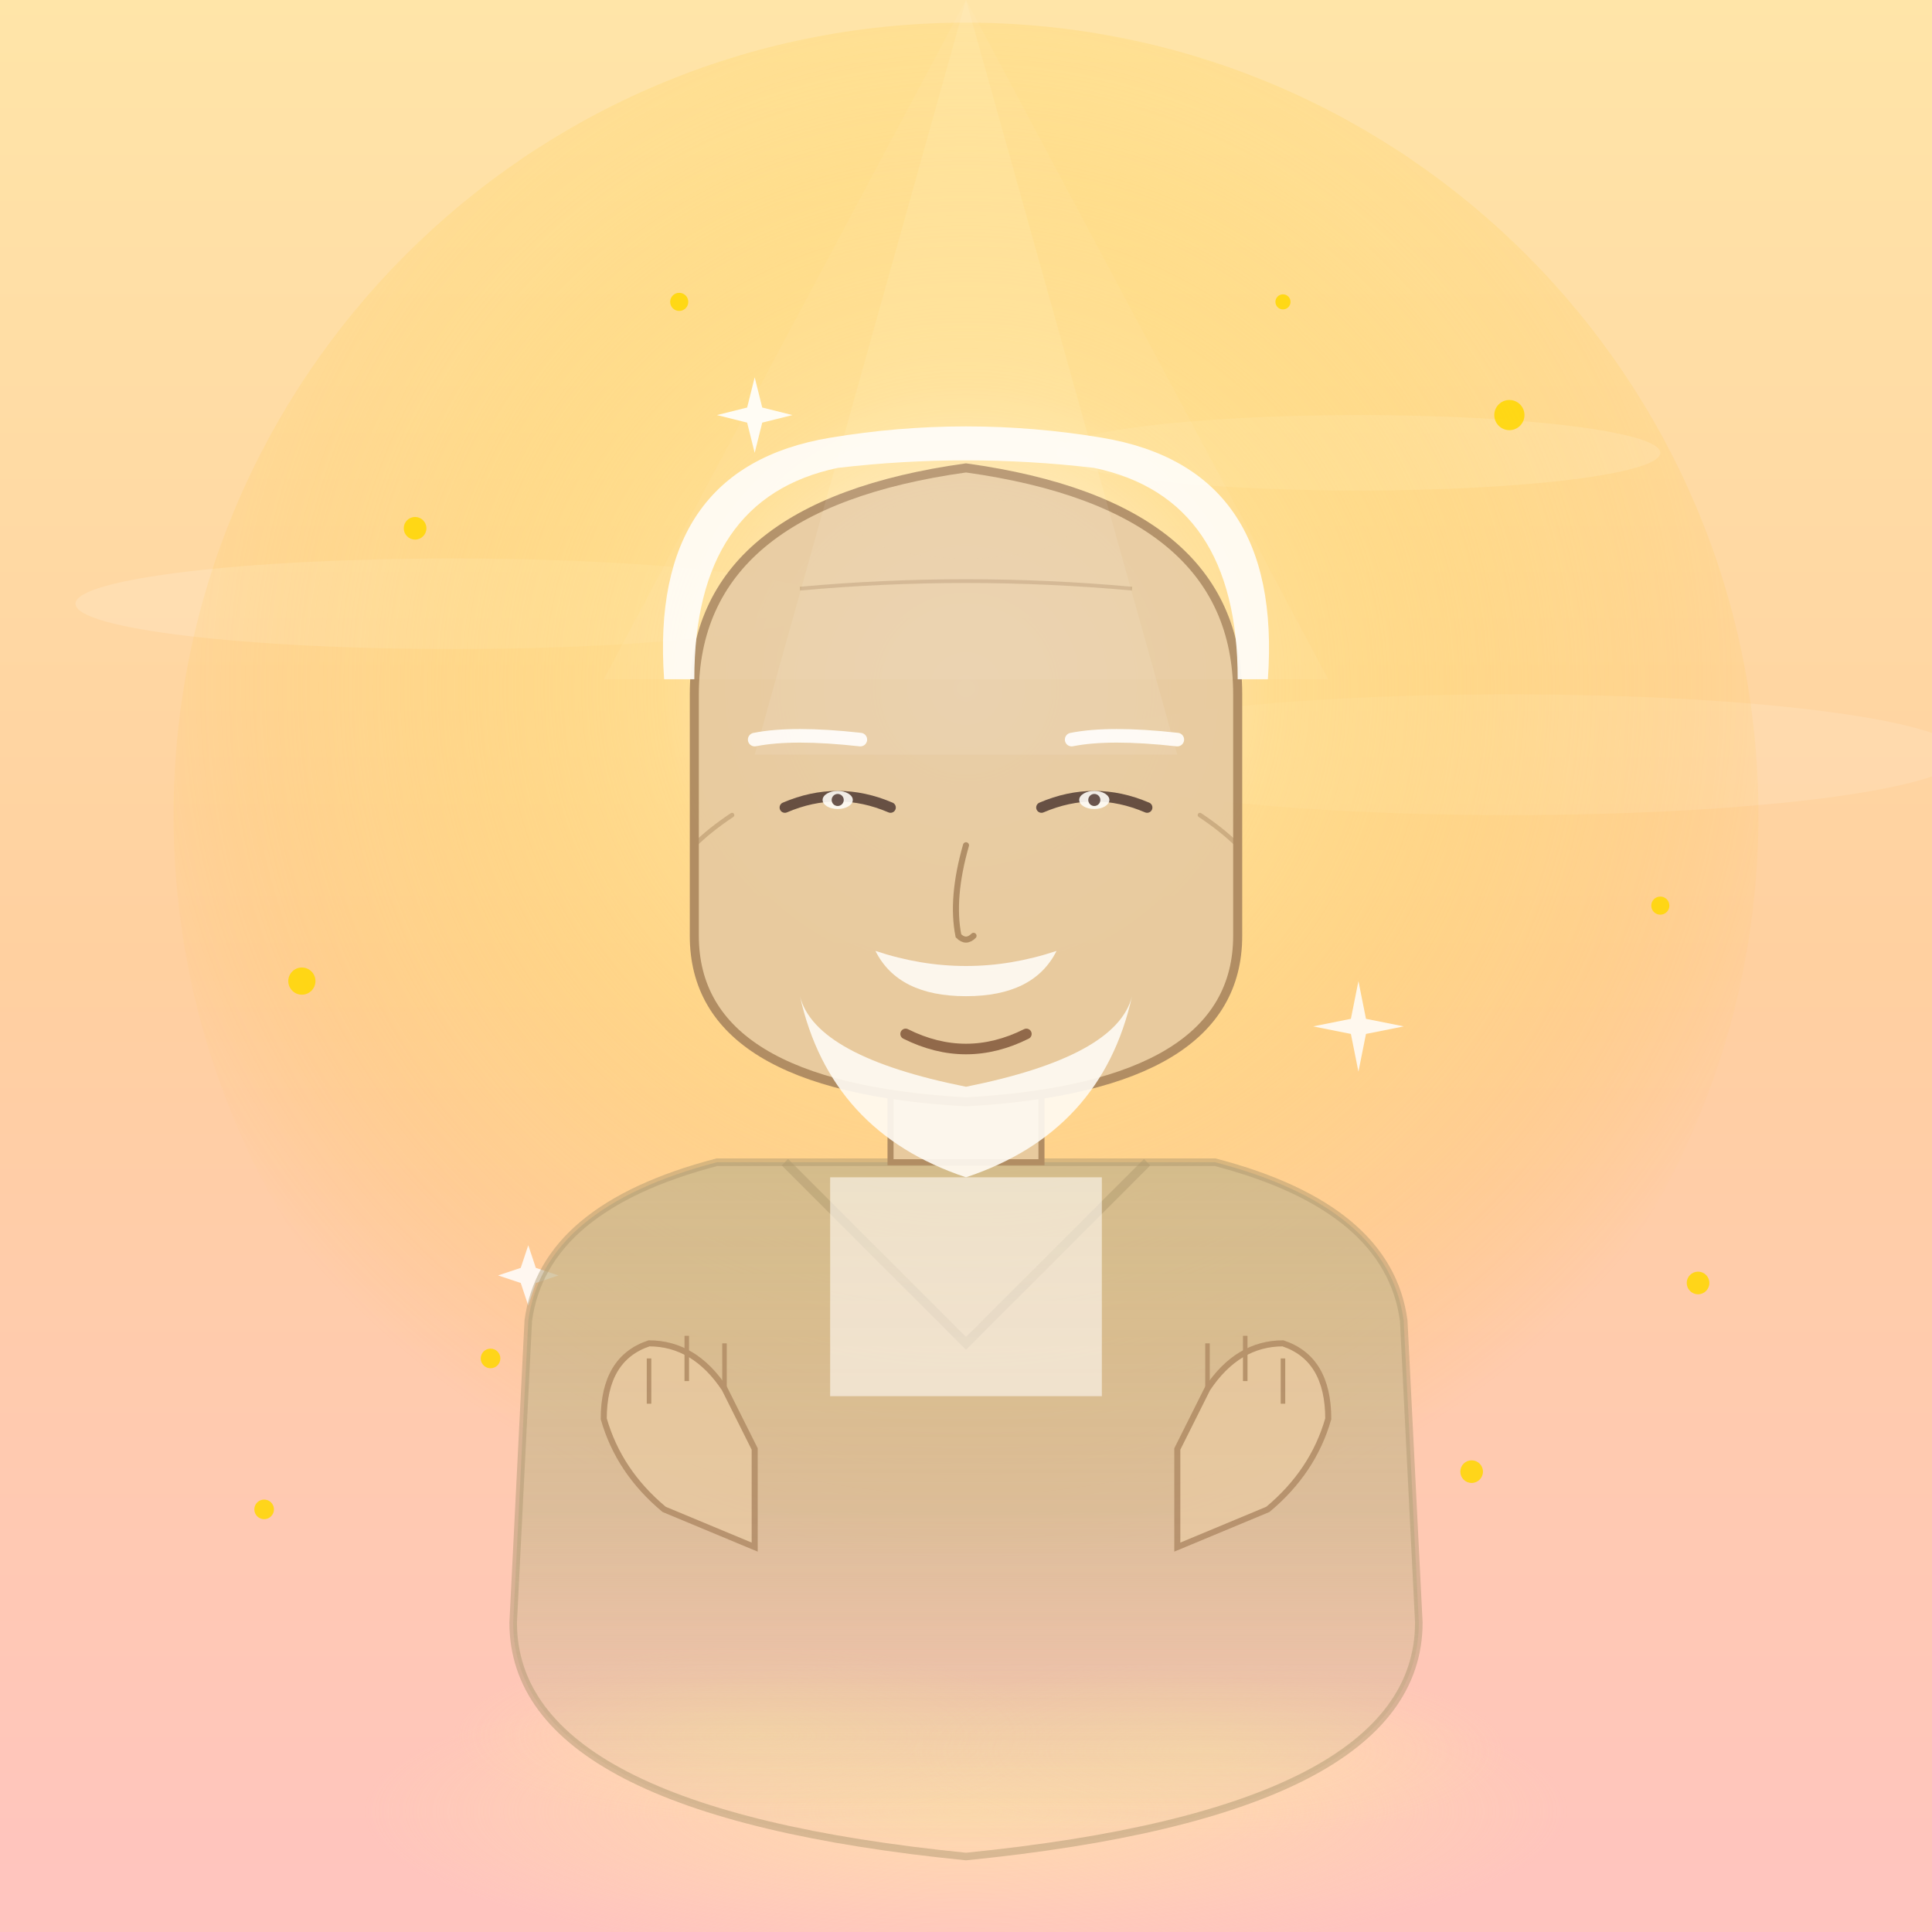
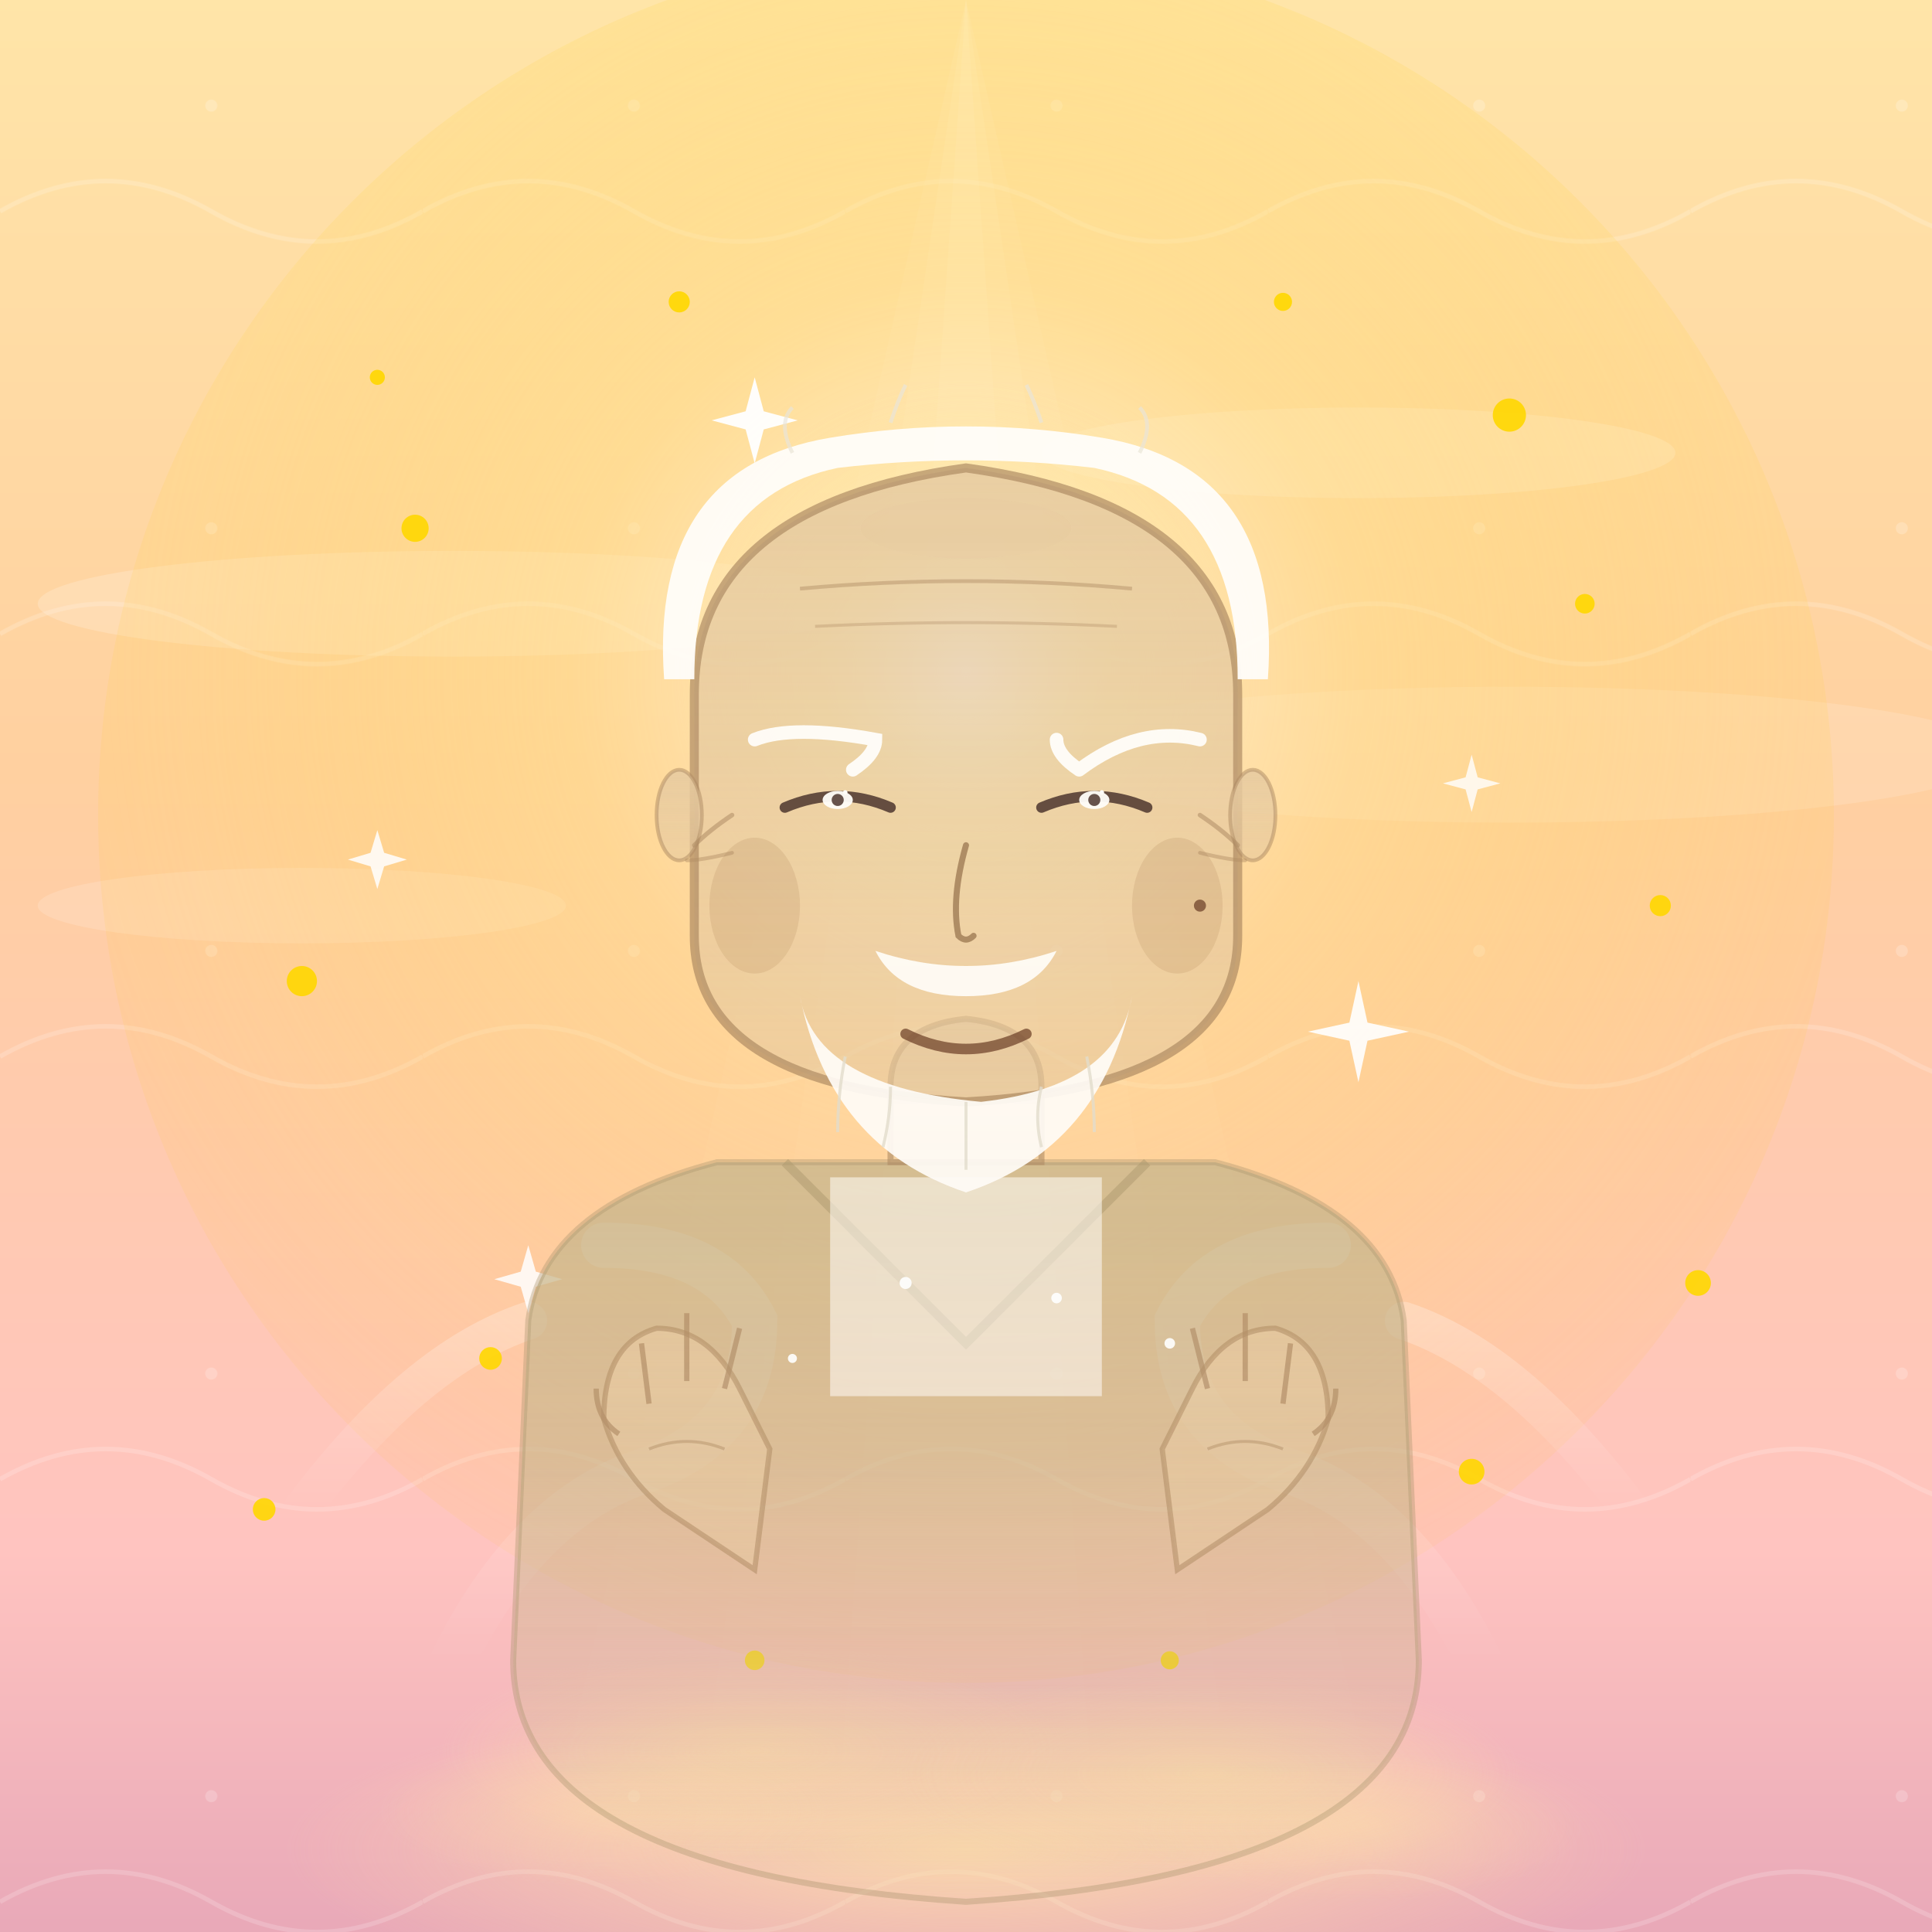
<svg xmlns="http://www.w3.org/2000/svg" viewBox="0 0 256 256" width="256" height="256">
  <defs>
    <linearGradient id="bg-spirit" x1="0" x2="0" y1="0" y2="1">
      <stop offset="0%" stop-color="#FFE5A8" />
-       <stop offset="50%" stop-color="#FFD0A0" />
-       <stop offset="100%" stop-color="#FFC4C0" />
+       <stop offset="40%" stop-color="#FFD0A0" />
+       <stop offset="80%" stop-color="#FFC4C0" />
+       <stop offset="100%" stop-color="#E8A8B8" />
    </linearGradient>
-     <radialGradient id="halo" cx="50%" cy="42%" r="55%">
-       <stop offset="0%" stop-color="#FFFFFF" stop-opacity="0.9" />
-       <stop offset="35%" stop-color="#FFE082" stop-opacity="0.6" />
-       <stop offset="70%" stop-color="#FFD54F" stop-opacity="0.25" />
+     <radialGradient id="halo-outer" cx="50%" cy="42%" r="65%">
+       <stop offset="0%" stop-color="#FFFFFF" stop-opacity="0.7" />
+       <stop offset="35%" stop-color="#FFE082" stop-opacity="0.45" />
+       <stop offset="70%" stop-color="#FFD54F" stop-opacity="0.18" />
      <stop offset="100%" stop-color="#FFB300" stop-opacity="0" />
    </radialGradient>
+     <radialGradient id="halo-inner" cx="50%" cy="40%" r="35%">
+       <stop offset="0%" stop-color="#FFFFFF" stop-opacity="0.95" />
+       <stop offset="50%" stop-color="#FFEB99" stop-opacity="0.5" />
+       <stop offset="100%" stop-color="#FFE082" stop-opacity="0" />
+     </radialGradient>
    <linearGradient id="fade-body" x1="0" x2="0" y1="0" y2="1">
-       <stop offset="0%" stop-color="#FFFFFF" stop-opacity="0.95" />
-       <stop offset="60%" stop-color="#FFFFFF" stop-opacity="0.85" />
-       <stop offset="80%" stop-color="#FFFFFF" stop-opacity="0.4" />
+       <stop offset="0%" stop-color="#FFFFFF" stop-opacity="0.92" />
+       <stop offset="50%" stop-color="#FFFFFF" stop-opacity="0.75" />
+       <stop offset="75%" stop-color="#FFFFFF" stop-opacity="0.35" />
+       <stop offset="90%" stop-color="#FFFFFF" stop-opacity="0.1" />
      <stop offset="100%" stop-color="#FFFFFF" stop-opacity="0" />
    </linearGradient>
    <linearGradient id="fade-cardigan" x1="0" x2="0" y1="0" y2="1">
      <stop offset="0%" stop-color="#C8B68C" stop-opacity="0.85" />
-       <stop offset="50%" stop-color="#C8B68C" stop-opacity="0.7" />
-       <stop offset="80%" stop-color="#C8B68C" stop-opacity="0.3" />
+       <stop offset="40%" stop-color="#C8B68C" stop-opacity="0.7" />
+       <stop offset="65%" stop-color="#C8B68C" stop-opacity="0.4" />
+       <stop offset="85%" stop-color="#C8B68C" stop-opacity="0.12" />
      <stop offset="100%" stop-color="#C8B68C" stop-opacity="0" />
    </linearGradient>
+     <linearGradient id="fade-skin" x1="0" x2="0" y1="0" y2="1">
+       <stop offset="0%" stop-color="#E5C9A0" stop-opacity="0.9" />
+       <stop offset="100%" stop-color="#E5C9A0" stop-opacity="0.6" />
+     </linearGradient>
    <radialGradient id="mist" cx="50%" cy="50%" r="50%">
-       <stop offset="0%" stop-color="#FFE5A8" stop-opacity="0.7" />
+       <stop offset="0%" stop-color="#FFE5A8" stop-opacity="0.75" />
      <stop offset="100%" stop-color="#FFE5A8" stop-opacity="0" />
    </radialGradient>
+     <linearGradient id="wisp" x1="0" x2="0" y1="0" y2="1">
+       <stop offset="0%" stop-color="#FFFFFF" stop-opacity="0.6" />
+       <stop offset="100%" stop-color="#FFFFFF" stop-opacity="0" />
+     </linearGradient>
+     <linearGradient id="beam" x1="0" x2="0" y1="0" y2="1">
+       <stop offset="0%" stop-color="#FFFFFF" stop-opacity="0.35" />
+       <stop offset="100%" stop-color="#FFFFFF" stop-opacity="0" />
+     </linearGradient>
+     <pattern id="hoa-van-spirit" x="0" y="0" width="56" height="56" patternUnits="userSpaceOnUse">
+       <path d="M0 28 Q14 20 28 28 T56 28" fill="none" stroke="#FFFFFF" stroke-width="0.6" opacity="0.35" />
+       <circle cx="28" cy="14" r="0.8" fill="#FFFFFF" opacity="0.4" />
+     </pattern>
  </defs>
  <rect width="256" height="256" fill="url(#bg-spirit)" />
-   <ellipse cx="60" cy="80" rx="50" ry="6" fill="#FFFFFF" opacity="0.15" />
-   <ellipse cx="200" cy="100" rx="60" ry="8" fill="#FFFFFF" opacity="0.12" />
-   <ellipse cx="180" cy="60" rx="40" ry="5" fill="#FFFFFF" opacity="0.18" />
-   <circle cx="128" cy="108" r="105" fill="url(#halo)" />
-   <g fill="#FFD700" opacity="0.85">
-     <circle cx="55" cy="70" r="1.5" />
-     <circle cx="200" cy="55" r="2" />
-     <circle cx="220" cy="120" r="1.2" />
-     <circle cx="40" cy="130" r="1.8" />
-     <circle cx="65" cy="180" r="1.3" />
-     <circle cx="195" cy="195" r="1.5" />
-     <circle cx="170" cy="40" r="1" />
-     <circle cx="90" cy="40" r="1.2" />
-     <circle cx="225" cy="170" r="1.5" />
-     <circle cx="35" cy="200" r="1.3" />
+   <rect width="256" height="256" fill="url(#hoa-van-spirit)" opacity="0.5" />
+   <g opacity="0.45">
+     <path d="M128 0 L70 256 L186 256 Z" fill="url(#beam)" opacity="0.5" />
+     <path d="M128 0 L90 256 L166 256 Z" fill="url(#beam)" opacity="0.7" />
+     <path d="M128 0 L110 256 L146 256 Z" fill="url(#beam)" opacity="0.9" />
+   </g>
+   <ellipse cx="60" cy="80" rx="55" ry="7" fill="#FFFFFF" opacity="0.18" />
+   <ellipse cx="200" cy="100" rx="65" ry="9" fill="#FFFFFF" opacity="0.14" />
+   <ellipse cx="180" cy="60" rx="42" ry="6" fill="#FFFFFF" opacity="0.2" />
+   <ellipse cx="40" cy="120" rx="35" ry="5" fill="#FFFFFF" opacity="0.15" />
+   <circle cx="128" cy="108" r="115" fill="url(#halo-outer)" />
+   <circle cx="128" cy="100" r="55" fill="url(#halo-inner)" />
+   <g opacity="0.6">
+     <path d="M60 220 Q70 200 85 195 Q100 190 100 175 Q95 165 80 165" stroke="url(#wisp)" stroke-width="6" fill="none" stroke-linecap="round" />
+     <path d="M196 220 Q186 200 171 195 Q156 190 156 175 Q161 165 176 165" stroke="url(#wisp)" stroke-width="6" fill="none" stroke-linecap="round" />
+     <path d="M40 200 Q55 180 70 175" stroke="url(#wisp)" stroke-width="5" fill="none" stroke-linecap="round" opacity="0.7" />
+     <path d="M216 200 Q201 180 186 175" stroke="url(#wisp)" stroke-width="5" fill="none" stroke-linecap="round" opacity="0.7" />
+   </g>
+   <g fill="#FFD700" opacity="0.9">
+     <circle cx="55" cy="70" r="1.8" />
+     <circle cx="200" cy="55" r="2.2" />
+     <circle cx="220" cy="120" r="1.4" />
+     <circle cx="40" cy="130" r="2" />
+     <circle cx="65" cy="180" r="1.5" />
+     <circle cx="195" cy="195" r="1.7" />
+     <circle cx="170" cy="40" r="1.2" />
+     <circle cx="90" cy="40" r="1.4" />
+     <circle cx="225" cy="170" r="1.7" />
+     <circle cx="35" cy="200" r="1.5" />
+     <circle cx="50" cy="50" r="1" />
+     <circle cx="210" cy="80" r="1.3" />
+     <circle cx="155" cy="220" r="1.2" />
+     <circle cx="100" cy="220" r="1.3" />
  </g>
  <g fill="#FFFFFF">
-     <path d="M100 50 l1 4 l4 1 l-4 1 l-1 4 l-1 -4 l-4 -1 l4 -1z" opacity="0.9" />
-     <path d="M180 130 l1 5 l5 1 l-5 1 l-1 5 l-1 -5 l-5 -1 l5 -1z" opacity="0.85" />
-     <path d="M70 165 l1 3 l3 1 l-3 1 l-1 3 l-1 -3 l-3 -1 l3 -1z" opacity="0.85" />
+     <path d="M100 50 l1.2 4.5 l4.5 1.2 l-4.5 1.2 l-1.2 4.5 l-1.2 -4.5 l-4.5 -1.2 l4.5 -1.2z" opacity="0.95" />
+     <path d="M180 130 l1.2 5.5 l5.5 1.2 l-5.5 1.2 l-1.2 5.5 l-1.2 -5.5 l-5.5 -1.2 l5.5 -1.2z" opacity="0.9" />
+     <path d="M70 165 l1 3.5 l3.5 1 l-3.5 1 l-1 3.5 l-1 -3.5 l-3.5 -1 l3.5 -1z" opacity="0.85" />
+     <path d="M195 100 l0.8 3 l3 0.8 l-3 0.8 l-0.8 3 l-0.8 -3 l-3 -0.8 l3 -0.8z" opacity="0.8" />
+     <path d="M50 110 l0.9 3 l3 0.9 l-3 0.9 l-0.9 3 l-0.9 -3 l-3 -0.9 l3 -0.9z" opacity="0.85" />
  </g>
-   <ellipse cx="128" cy="240" rx="80" ry="20" fill="url(#mist)" />
-   <ellipse cx="100" cy="230" rx="40" ry="12" fill="url(#mist)" opacity="0.7" />
-   <ellipse cx="160" cy="232" rx="40" ry="12" fill="url(#mist)" opacity="0.7" />
-   <g opacity="0.9">
-     <path d="M68 215 L70 175 Q72 160 95 154 L161 154 Q184 160 186 175 L188 215 Q188 240 128 246 Q68 240 68 215 Z" fill="url(#fade-cardigan)" stroke="#A8956C" stroke-width="1" stroke-opacity="0.5" />
+   <ellipse cx="128" cy="245" rx="90" ry="22" fill="url(#mist)" />
+   <ellipse cx="100" cy="232" rx="42" ry="14" fill="url(#mist)" opacity="0.7" />
+   <ellipse cx="160" cy="235" rx="42" ry="14" fill="url(#mist)" opacity="0.7" />
+   <ellipse cx="80" cy="240" rx="30" ry="10" fill="url(#mist)" opacity="0.5" />
+   <ellipse cx="180" cy="242" rx="30" ry="10" fill="url(#mist)" opacity="0.5" />
+   <g opacity="0.92">
+     <path d="M68 220 L70 175 Q72 160 95 154 L161 154 Q184 160 186 175 L188 220 Q188 248 128 252 Q68 248 68 220 Z" fill="url(#fade-cardigan)" stroke="#A8956C" stroke-width="0.8" stroke-opacity="0.4" />
    <path d="M104 154 L128 178 L152 154" fill="none" stroke="#A8956C" stroke-width="1.2" opacity="0.5" />
-     <path d="M110 156 L110 185 L146 185 L146 156 Z" fill="#FFFFFF" opacity="0.6" />
-     <g opacity="0.85">
-       <path d="M88 200 Q82 195 80 188 Q80 180 86 178 Q92 178 96 184 L100 192 L100 205 Z" fill="#E5C9A0" stroke="#A8855E" stroke-width="0.8" />
-       <line x1="86" y1="186" x2="86" y2="180" stroke="#A8855E" stroke-width="0.6" />
-       <line x1="91" y1="183" x2="91" y2="177" stroke="#A8855E" stroke-width="0.6" />
-       <line x1="96" y1="184" x2="96" y2="178" stroke="#A8855E" stroke-width="0.6" />
+     <path d="M110 156 L110 185 L146 185 L146 156 Z" fill="#FFFFFF" opacity="0.55" />
+     <g opacity="0.88">
+       <path d="M88 200 Q82 195 80 188 Q80 178 87 176 Q94 176 98 184 L102 192 L100 208 Z" fill="url(#fade-skin)" stroke="#A8855E" stroke-width="0.7" stroke-opacity="0.6" />
+       <path d="M86 192 q5 -2 10 0" stroke="#A8855E" stroke-width="0.4" fill="none" opacity="0.5" />
+       <line x1="86" y1="186" x2="85" y2="178" stroke="#A8855E" stroke-width="0.7" opacity="0.7" />
+       <line x1="91" y1="183" x2="91" y2="174" stroke="#A8855E" stroke-width="0.7" opacity="0.7" />
+       <line x1="96" y1="184" x2="98" y2="176" stroke="#A8855E" stroke-width="0.7" opacity="0.7" />
+       <path d="M82 190 q-3 -2 -3 -6" stroke="#A8855E" stroke-width="0.7" fill="none" opacity="0.7" />
    </g>
-     <g opacity="0.85">
-       <path d="M168 200 Q174 195 176 188 Q176 180 170 178 Q164 178 160 184 L156 192 L156 205 Z" fill="#E5C9A0" stroke="#A8855E" stroke-width="0.8" />
-       <line x1="170" y1="186" x2="170" y2="180" stroke="#A8855E" stroke-width="0.6" />
-       <line x1="165" y1="183" x2="165" y2="177" stroke="#A8855E" stroke-width="0.6" />
-       <line x1="160" y1="184" x2="160" y2="178" stroke="#A8855E" stroke-width="0.6" />
+     <g opacity="0.88">
+       <path d="M168 200 Q174 195 176 188 Q176 178 169 176 Q162 176 158 184 L154 192 L156 208 Z" fill="url(#fade-skin)" stroke="#A8855E" stroke-width="0.7" stroke-opacity="0.6" />
+       <path d="M160 192 q5 -2 10 0" stroke="#A8855E" stroke-width="0.4" fill="none" opacity="0.5" />
+       <line x1="170" y1="186" x2="171" y2="178" stroke="#A8855E" stroke-width="0.7" opacity="0.7" />
+       <line x1="165" y1="183" x2="165" y2="174" stroke="#A8855E" stroke-width="0.7" opacity="0.7" />
+       <line x1="160" y1="184" x2="158" y2="176" stroke="#A8855E" stroke-width="0.7" opacity="0.7" />
+       <path d="M174 190 q3 -2 3 -6" stroke="#A8855E" stroke-width="0.7" fill="none" opacity="0.7" />
    </g>
-     <path d="M118 154 L118 144 Q118 136 128 135 Q138 136 138 144 L138 154 Z" fill="#E5C9A0" stroke="#A8855E" stroke-width="0.8" />
-     <path d="M92 92 Q92 67 128 62 Q164 67 164 92 L164 124 Q164 144 128 146 Q92 144 92 124 Z" fill="#E5C9A0" stroke="#A8855E" stroke-width="1.2" />
-     <path d="M88 90 Q86 62 110 58 Q128 55 146 58 Q170 62 168 90 L164 90 Q164 66 145 62 Q128 60 111 62 Q92 66 92 90 Z" fill="#FFFFFF" opacity="0.95" />
+     <path d="M118 154 L118 144 Q118 136 128 135 Q138 136 138 144 L138 154 Z" fill="url(#fade-skin)" stroke="#A8855E" stroke-width="0.8" stroke-opacity="0.6" />
+     <path d="M92 92 Q92 67 128 62 Q164 67 164 92 L164 124 Q164 144 128 146 Q92 144 92 124 Z" fill="url(#fade-skin)" stroke="#A8855E" stroke-width="1.2" stroke-opacity="0.7" />
+     <ellipse cx="100" cy="120" rx="6" ry="9" fill="#9F744A" opacity="0.18" />
+     <ellipse cx="156" cy="120" rx="6" ry="9" fill="#9F744A" opacity="0.18" />
+     <path d="M88 90 Q86 62 110 58 Q128 55 146 58 Q170 62 168 90 L164 90 Q164 66 145 62 Q128 60 111 62 Q92 66 92 90 Z" fill="#FFFFFF" opacity="0.96" />
+     <path d="M105 60 q-2 -4 0 -6" stroke="#E8E5DC" stroke-width="0.5" fill="none" opacity="0.7" />
+     <path d="M118 56 q1 -3 2 -5" stroke="#E8E5DC" stroke-width="0.5" fill="none" opacity="0.7" />
+     <path d="M138 56 q-1 -3 -2 -5" stroke="#E8E5DC" stroke-width="0.5" fill="none" opacity="0.7" />
+     <path d="M151 60 q2 -4 0 -6" stroke="#E8E5DC" stroke-width="0.5" fill="none" opacity="0.7" />
    <ellipse cx="128" cy="70" rx="14" ry="4" fill="#E5C9A0" opacity="0.4" />
-     <path d="M106 132 Q110 150 128 156 Q146 150 150 132 Q148 140 128 144 Q108 140 106 132 Z" fill="#FFFFFF" opacity="0.9" />
-     <path d="M116 126 Q128 130 140 126 Q137 132 128 132 Q119 132 116 126 Z" fill="#FFFFFF" opacity="0.9" />
+     <path d="M106 132 Q110 152 128 158 Q146 152 150 132 Q148 144 130 146 Q108 144 106 132 Z" fill="#FFFFFF" opacity="0.92" />
+     <g stroke="#E0DDD0" stroke-width="0.4" fill="none" opacity="0.8">
+       <path d="M112 140 q-1 5 -1 10" />
+       <path d="M118 144 q0 4 -1 8" />
+       <path d="M128 146 q0 4 0 9" />
+       <path d="M138 144 q-1 4 0 8" />
+       <path d="M144 140 q1 5 1 10" />
+     </g>
+     <path d="M116 126 Q128 130 140 126 Q137 132 128 132 Q119 132 116 126 Z" fill="#FFFFFF" opacity="0.92" />
+     <ellipse cx="90" cy="108" rx="3" ry="6" fill="url(#fade-skin)" stroke="#A8855E" stroke-width="0.5" stroke-opacity="0.5" />
+     <ellipse cx="166" cy="108" rx="3" ry="6" fill="url(#fade-skin)" stroke="#A8855E" stroke-width="0.5" stroke-opacity="0.5" />
    <g>
      <path d="M104 107 q7 -3 14 0" stroke="#3E2723" stroke-width="1.4" fill="none" stroke-linecap="round" opacity="0.85" />
-       <ellipse cx="111" cy="106" rx="2" ry="1.2" fill="#FFFFFF" opacity="0.9" />
+       <ellipse cx="111" cy="106" rx="2" ry="1.2" fill="#FFFFFF" opacity="0.95" />
      <circle cx="111" cy="106" r="0.8" fill="#3E2723" opacity="0.85" />
+       <circle cx="112" cy="105" r="0.3" fill="#FFFFFF" />
      <path d="M138 107 q7 -3 14 0" stroke="#3E2723" stroke-width="1.4" fill="none" stroke-linecap="round" opacity="0.85" />
-       <ellipse cx="145" cy="106" rx="2" ry="1.2" fill="#FFFFFF" opacity="0.9" />
+       <ellipse cx="145" cy="106" rx="2" ry="1.2" fill="#FFFFFF" opacity="0.95" />
      <circle cx="145" cy="106" r="0.8" fill="#3E2723" opacity="0.85" />
+       <circle cx="146" cy="105" r="0.3" fill="#FFFFFF" />
    </g>
-     <path d="M100 98 q5 -1 14 0" stroke="#FFFFFF" stroke-width="1.8" stroke-linecap="round" fill="none" opacity="0.95" />
-     <path d="M142 98 q5 -1 14 0" stroke="#FFFFFF" stroke-width="1.8" stroke-linecap="round" fill="none" opacity="0.95" />
-     <path d="M97 108 q-3 2 -5 4" stroke="#A8855E" stroke-width="0.6" fill="none" stroke-linecap="round" opacity="0.5" />
-     <path d="M159 108 q3 2 5 4" stroke="#A8855E" stroke-width="0.6" fill="none" stroke-linecap="round" opacity="0.5" />
+     <path d="M100 98 Q105 96 116 98 Q116 100 113 102" stroke="#FFFFFF" stroke-width="1.8" stroke-linecap="round" fill="none" opacity="0.95" />
+     <path d="M140 98 Q140 100 143 102 M143 102 Q151 96 159 98" stroke="#FFFFFF" stroke-width="1.8" stroke-linecap="round" fill="none" opacity="0.95" />
+     <path d="M97 108 q-3 2 -5 4" stroke="#A8855E" stroke-width="0.6" fill="none" stroke-linecap="round" opacity="0.55" />
+     <path d="M97 113 q-4 1 -6 1" stroke="#A8855E" stroke-width="0.5" fill="none" stroke-linecap="round" opacity="0.45" />
+     <path d="M159 108 q3 2 5 4" stroke="#A8855E" stroke-width="0.6" fill="none" stroke-linecap="round" opacity="0.55" />
+     <path d="M159 113 q4 1 6 1" stroke="#A8855E" stroke-width="0.5" fill="none" stroke-linecap="round" opacity="0.45" />
    <path d="M128 112 q-2 7 -1 12 q1 1 2 0" fill="none" stroke="#A8855E" stroke-width="0.8" stroke-linecap="round" />
    <path d="M120 137 Q128 141 136 137" stroke="#5D2F1A" stroke-width="1.4" fill="none" stroke-linecap="round" opacity="0.7" />
    <path d="M106 78 q22 -2 44 0" stroke="#A8855E" stroke-width="0.5" fill="none" opacity="0.45" />
+     <path d="M108 83 q20 -1 40 0" stroke="#A8855E" stroke-width="0.4" fill="none" opacity="0.35" />
+     <circle cx="159" cy="120" r="0.8" fill="#5D2F1A" opacity="0.7" />
  </g>
-   <g opacity="0.45">
-     <path d="M128 0 L100 100 L156 100 Z" fill="#FFFFFF" opacity="0.18" />
-     <path d="M128 0 L80 90 L176 90 Z" fill="#FFFFFF" opacity="0.1" />
+   <g fill="#FFFFFF" opacity="0.9">
+     <circle cx="120" cy="170" r="0.8" />
+     <circle cx="140" cy="172" r="0.7" />
+     <circle cx="105" cy="180" r="0.6" />
+     <circle cx="155" cy="178" r="0.7" />
  </g>
</svg>
